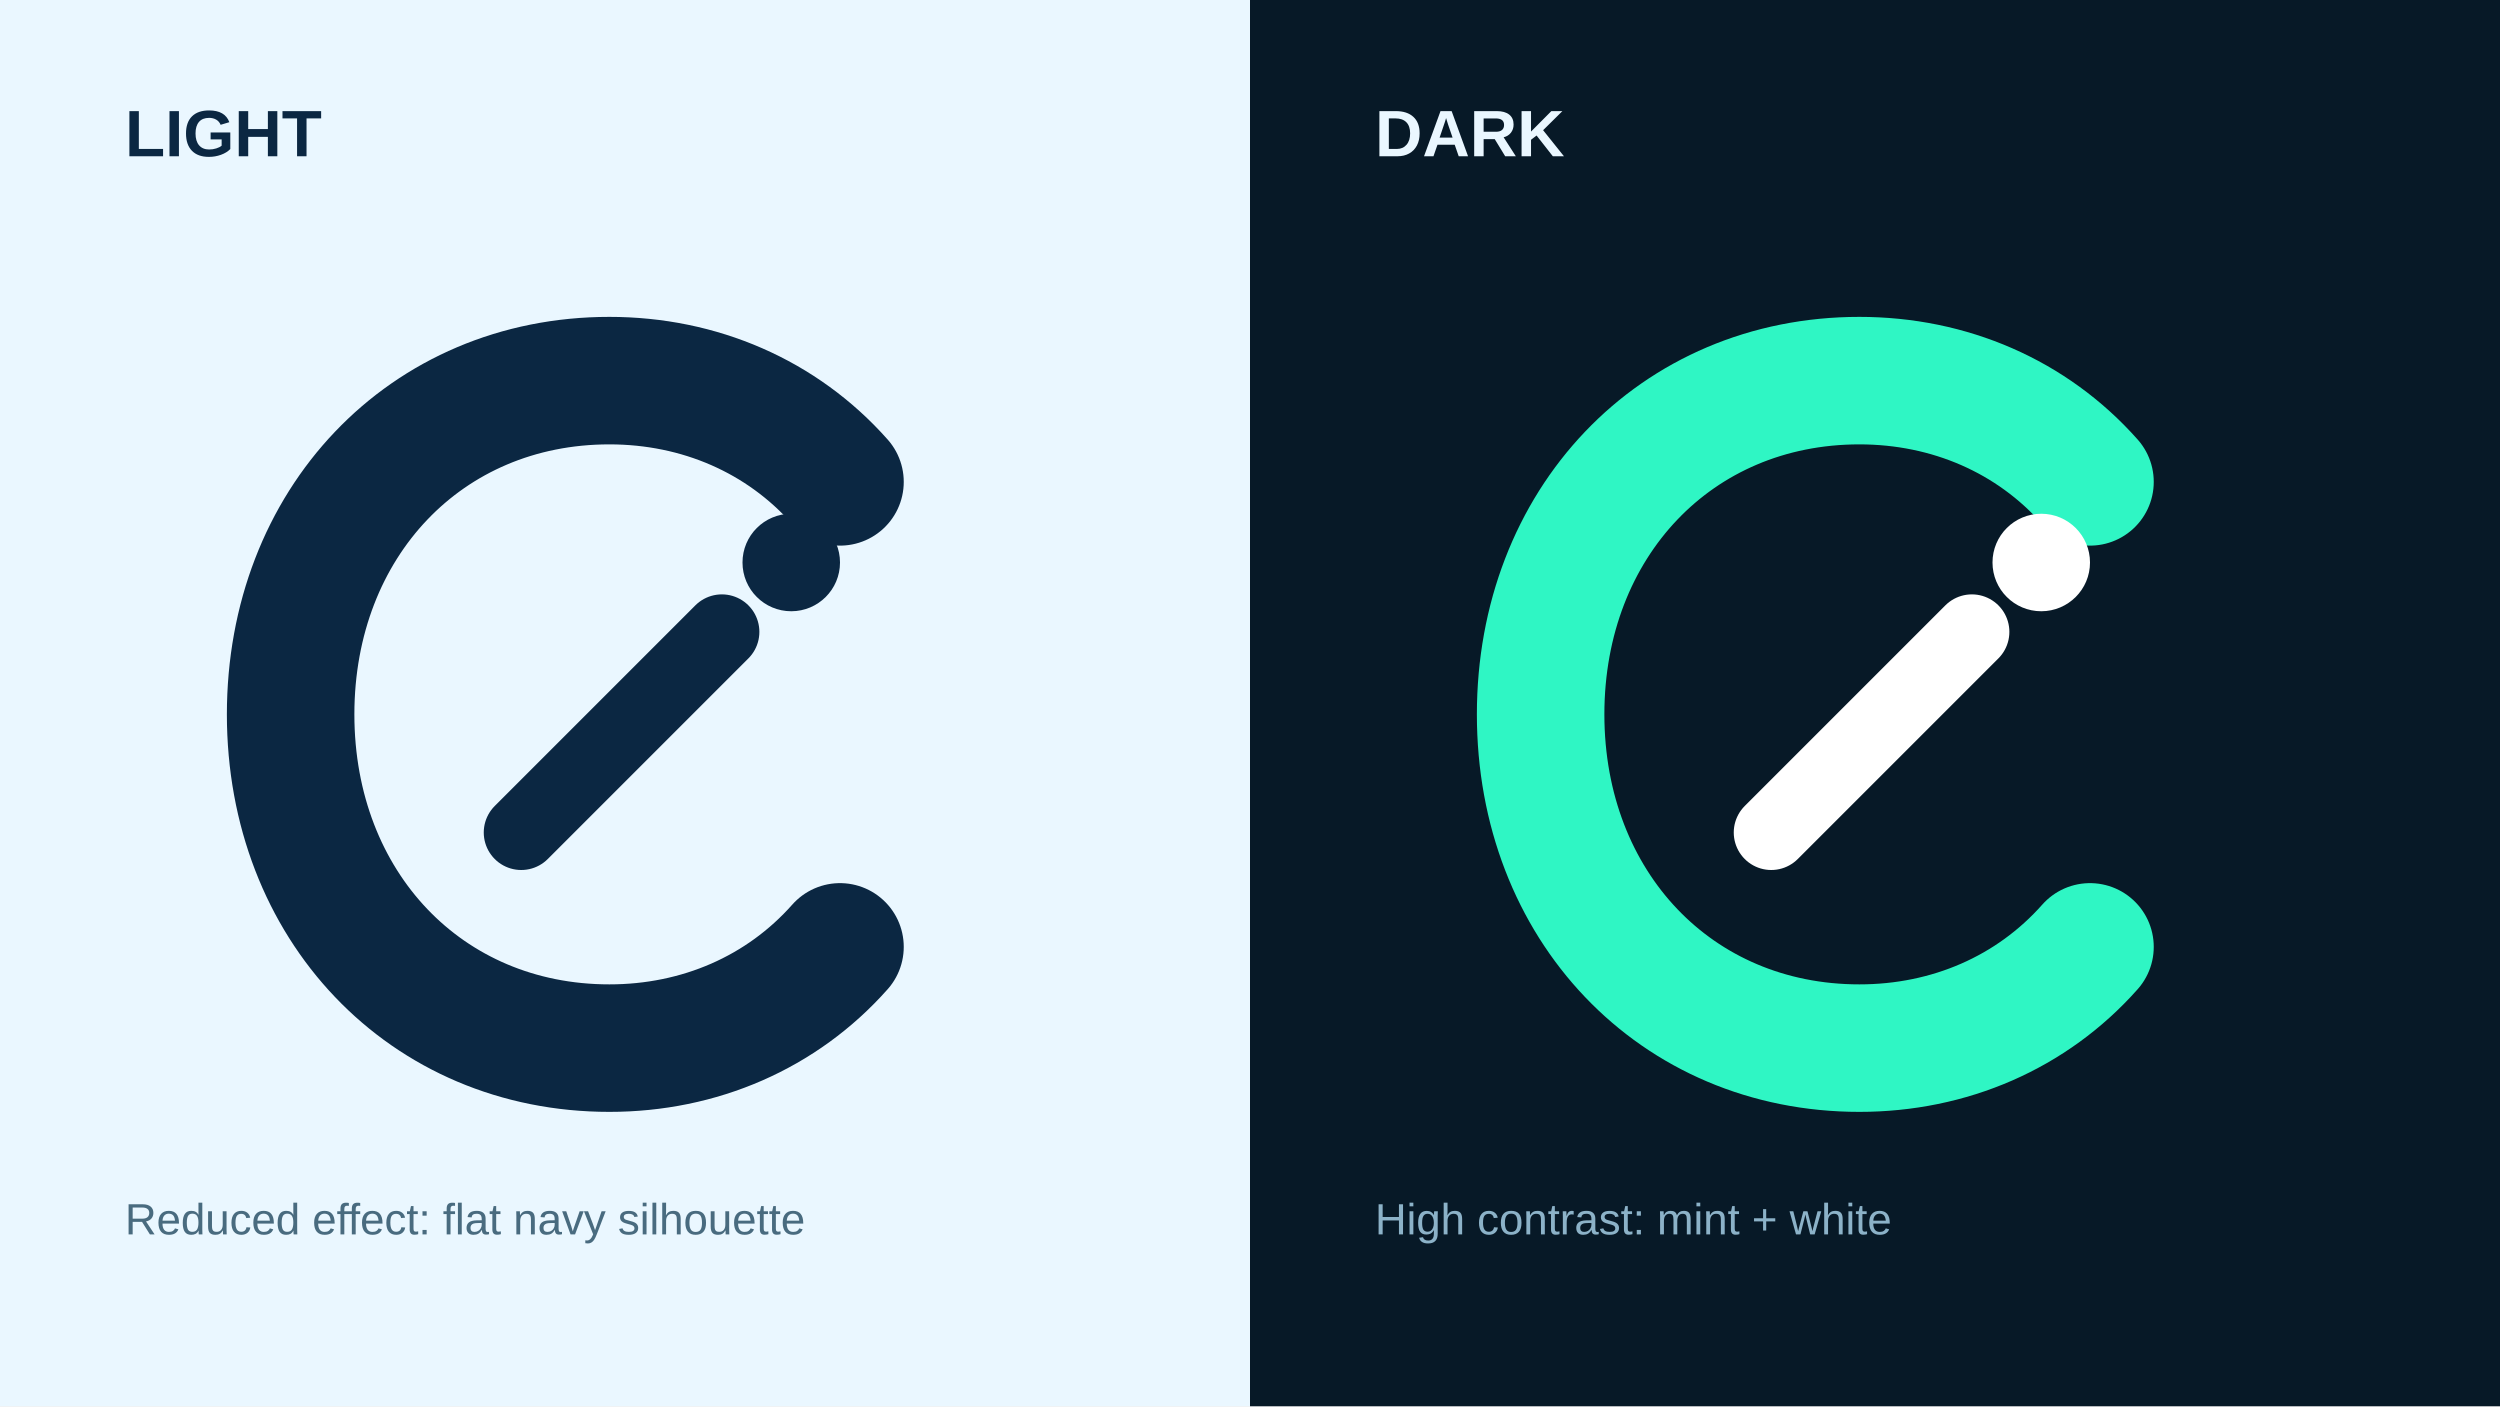
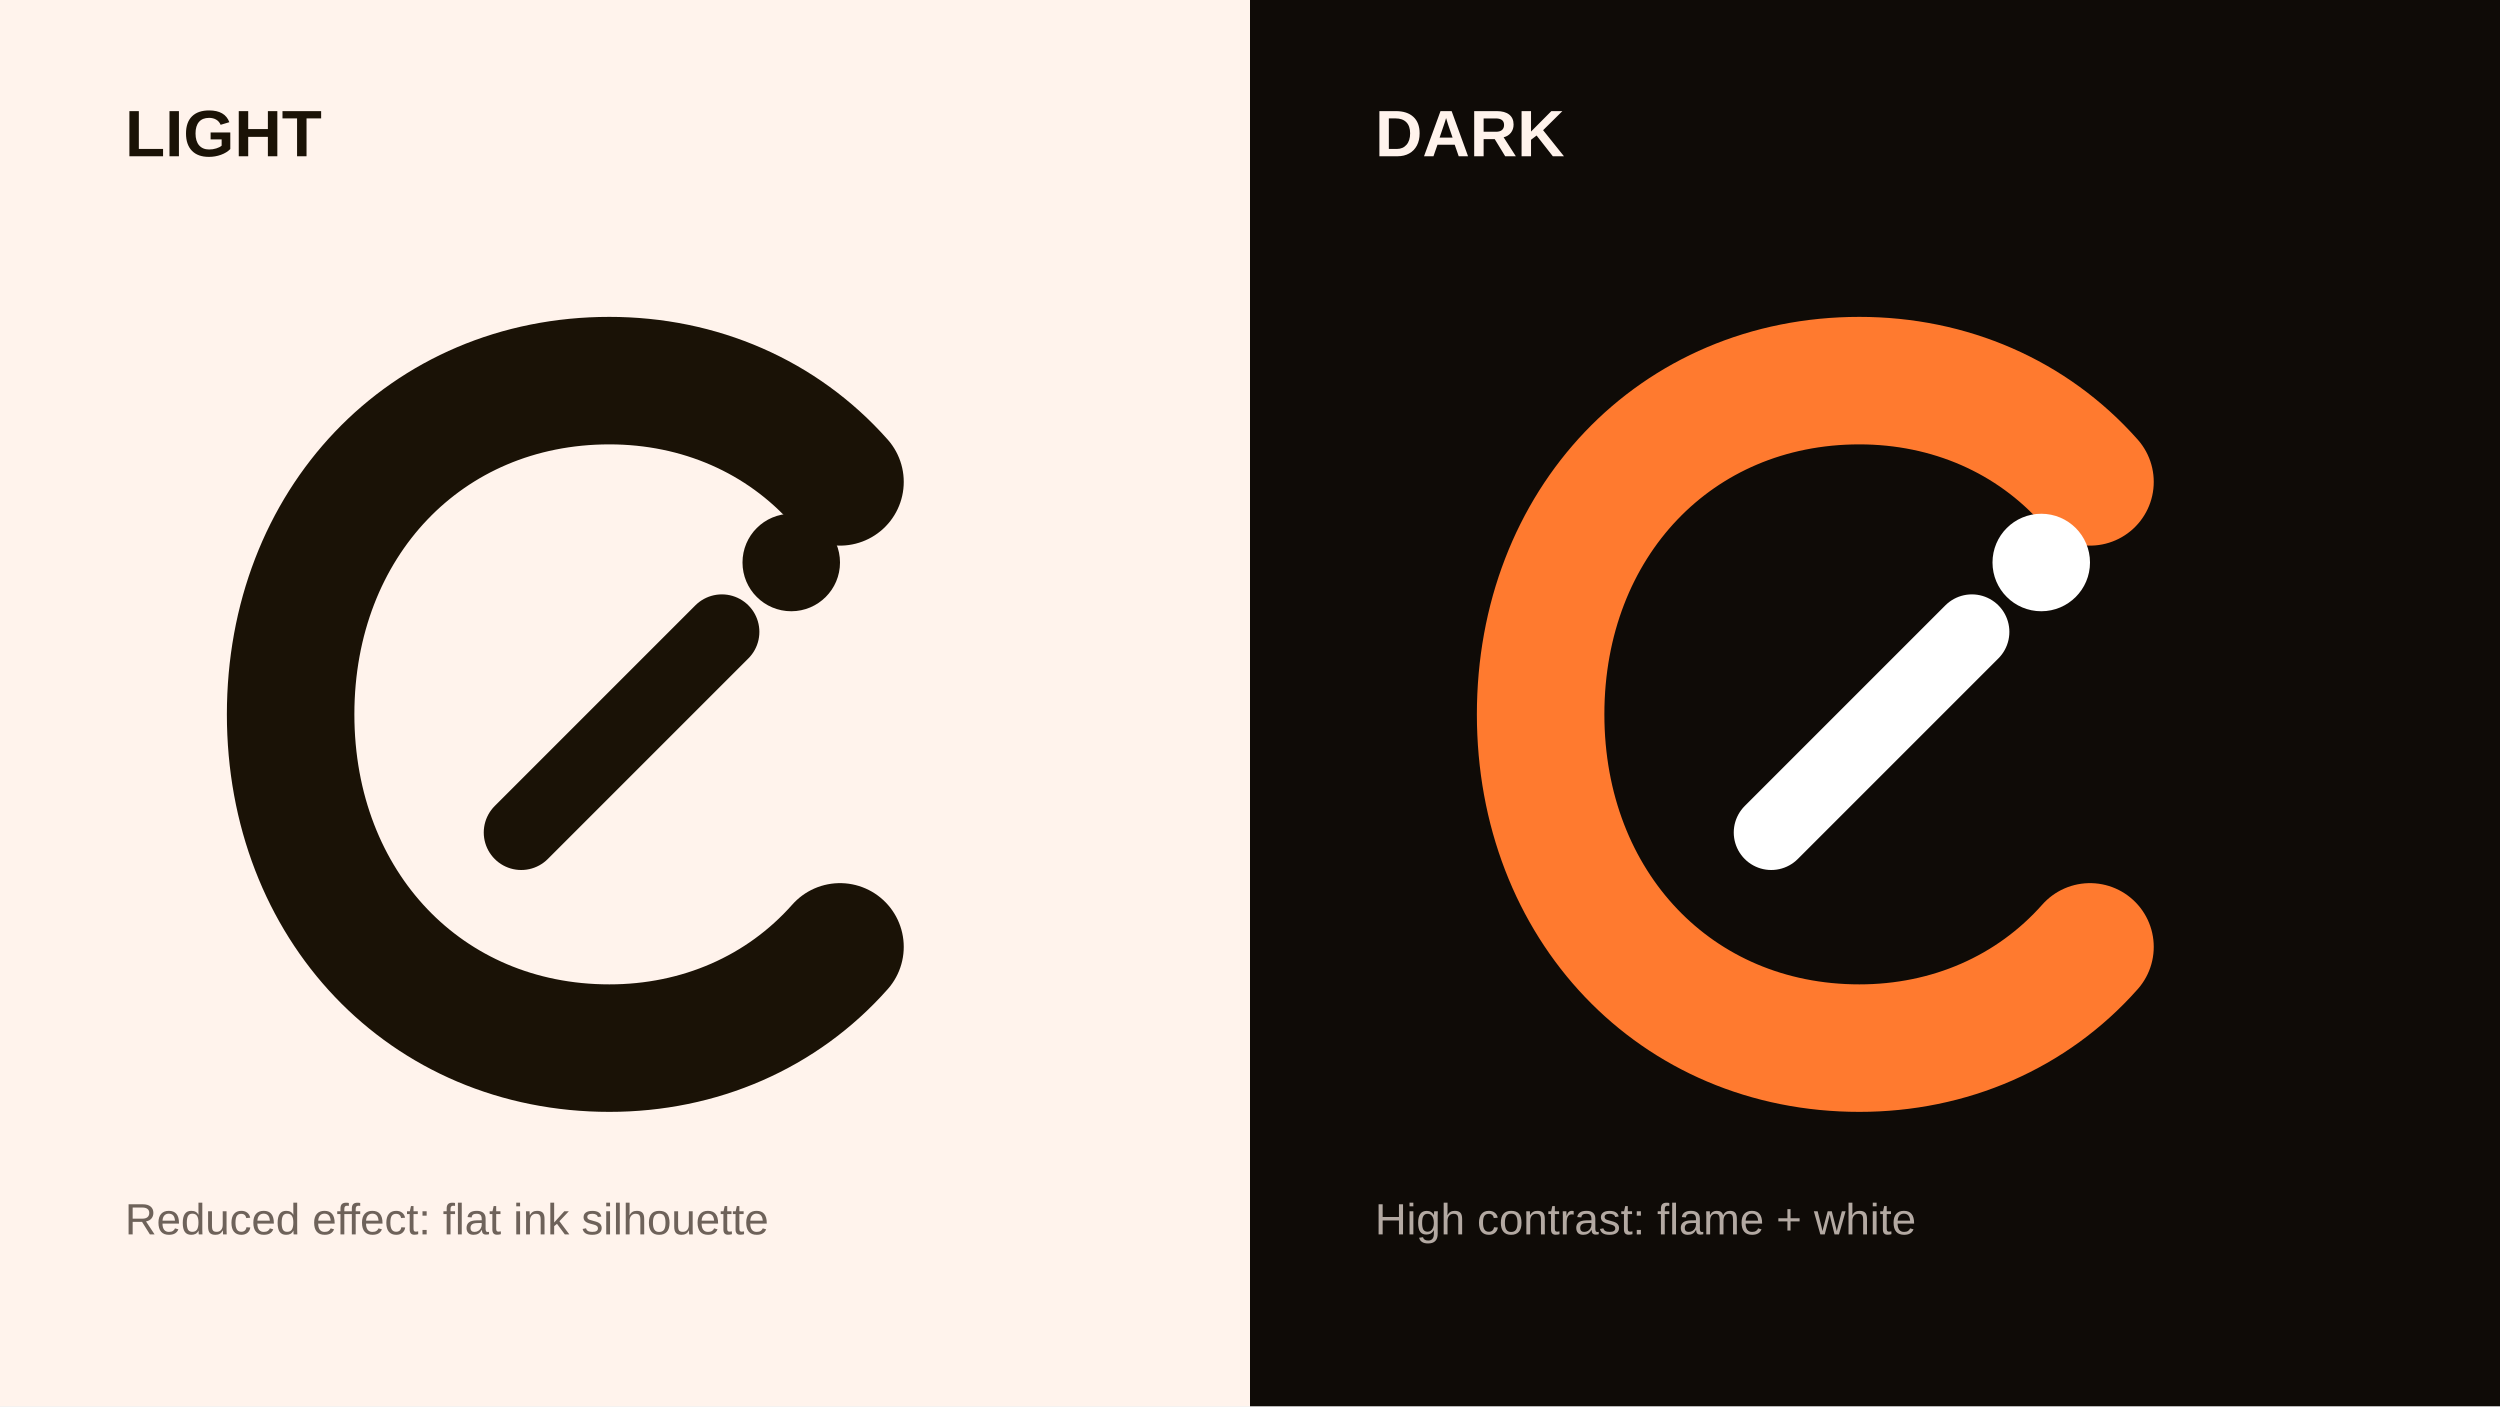
<svg xmlns="http://www.w3.org/2000/svg" viewBox="0 0 1600 900">
-   <rect width="800" height="900" fill="#EAF7FF" />
-   <rect x="800" width="800" height="900" fill="#071927" />
-   <text x="80" y="100" fill="#0B2742" font-family="Arial" font-size="42" font-weight="700">LIGHT</text>
-   <text x="880" y="100" fill="#EAF7FF" font-family="Arial" font-size="42" font-weight="700">DARK</text>
+   <rect width="800" height="900" fill="#FFF3EC" />
+   <rect x="800" width="800" height="900" fill="#0F0B07" />
+   <text x="80" y="100" fill="#1A1206" font-family="Arial" font-size="42" font-weight="700">LIGHT</text>
+   <text x="880" y="100" fill="#FFF3EC" font-family="Arial" font-size="42" font-weight="700">DARK</text>
  <g transform="translate(90 150) scale(.6)">
-     <path d="M746 264C684 194 596 156 500 156C304 156 160 308 160 512C160 716 304 868 500 868C596 868 684 830 746 760" fill="none" stroke="#0B2742" stroke-width="136" stroke-linecap="round" />
-     <path d="M406 638L512 532L620 424" fill="none" stroke="#0B2742" stroke-width="80" stroke-linecap="round" />
-     <circle cx="694" cy="350" r="52" fill="#0B2742" />
+     <path d="M746 264C684 194 596 156 500 156C304 156 160 308 160 512C160 716 304 868 500 868C596 868 684 830 746 760" fill="none" stroke="#1A1206" stroke-width="136" stroke-linecap="round" />
+     <path d="M406 638L512 532L620 424" fill="none" stroke="#1A1206" stroke-width="80" stroke-linecap="round" />
+     <circle cx="694" cy="350" r="52" fill="#1A1206" />
  </g>
  <g transform="translate(890 150) scale(.6)">
-     <path d="M746 264C684 194 596 156 500 156C304 156 160 308 160 512C160 716 304 868 500 868C596 868 684 830 746 760" fill="none" stroke="#2FF6C4" stroke-width="136" stroke-linecap="round" />
+     <path d="M746 264C684 194 596 156 500 156C304 156 160 308 160 512C160 716 304 868 500 868C596 868 684 830 746 760" fill="none" stroke="#FF7A2F" stroke-width="136" stroke-linecap="round" />
    <path d="M406 638L512 532L620 424" fill="none" stroke="#FFF" stroke-width="80" stroke-linecap="round" />
    <circle cx="694" cy="350" r="52" fill="#FFF" />
  </g>
-   <text x="80" y="790" fill="#496B7F" font-family="Arial" font-size="28">Reduced effect: flat navy silhouette</text>
-   <text x="880" y="790" fill="#8CB2C8" font-family="Arial" font-size="28">High contrast: mint + white</text>
+   <text x="80" y="790" fill="#6E625A" font-family="Arial" font-size="28">Reduced effect: flat ink silhouette</text>
+   <text x="880" y="790" fill="#B3A9A2" font-family="Arial" font-size="28">High contrast: flame + white</text>
</svg>
